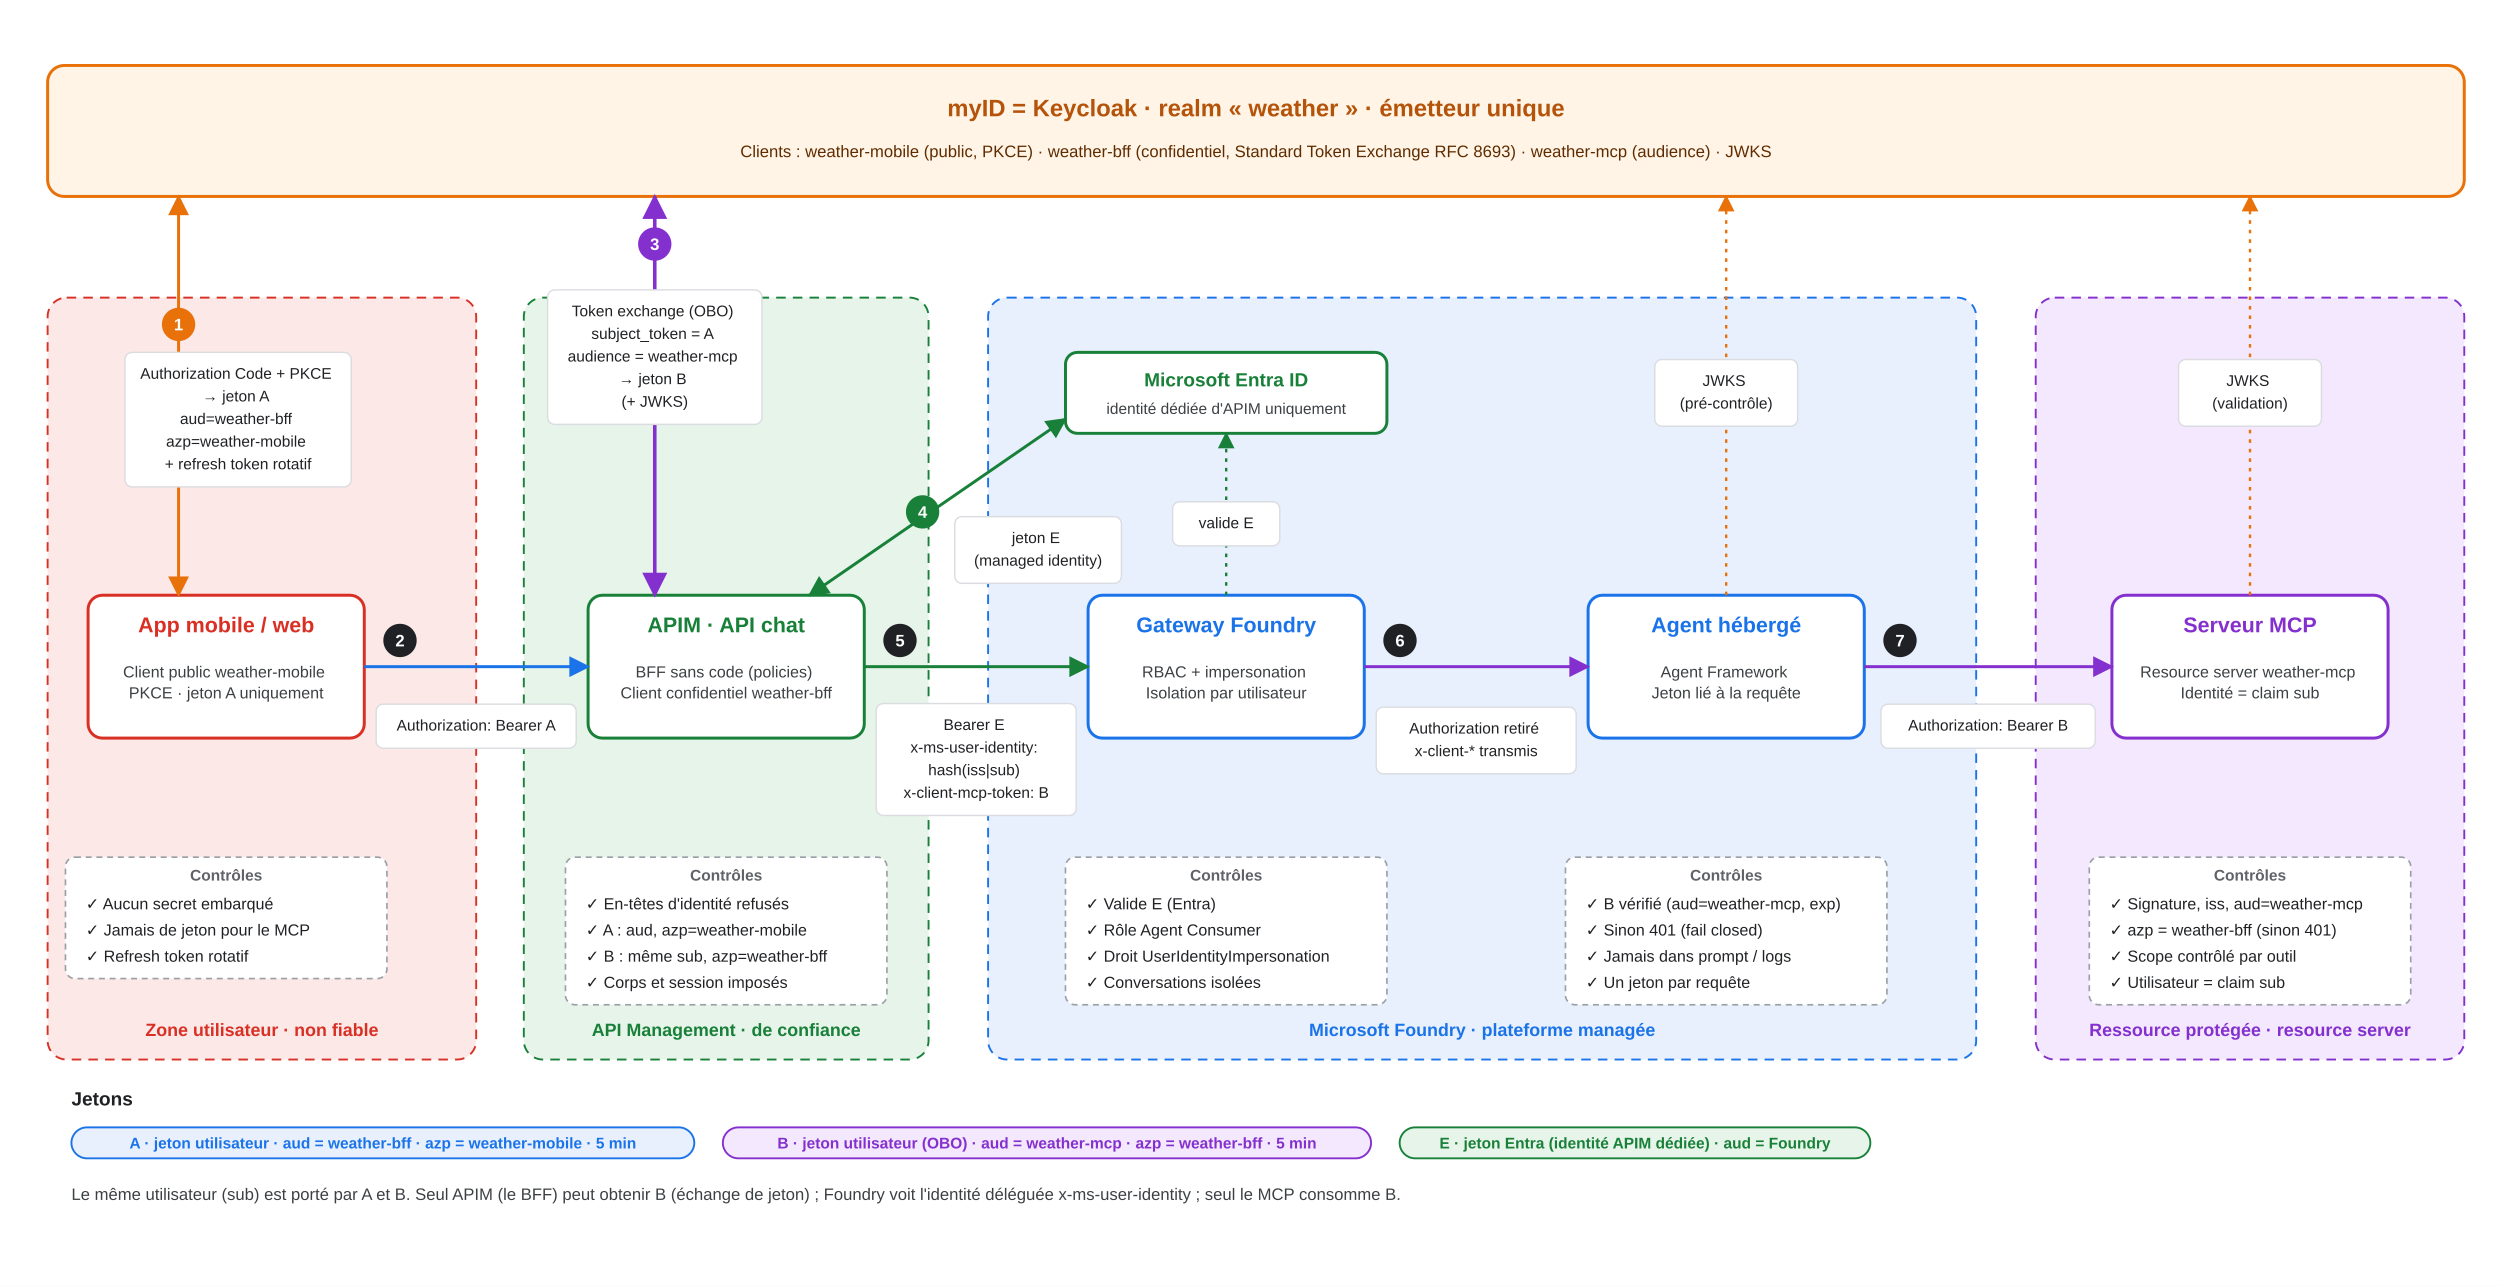
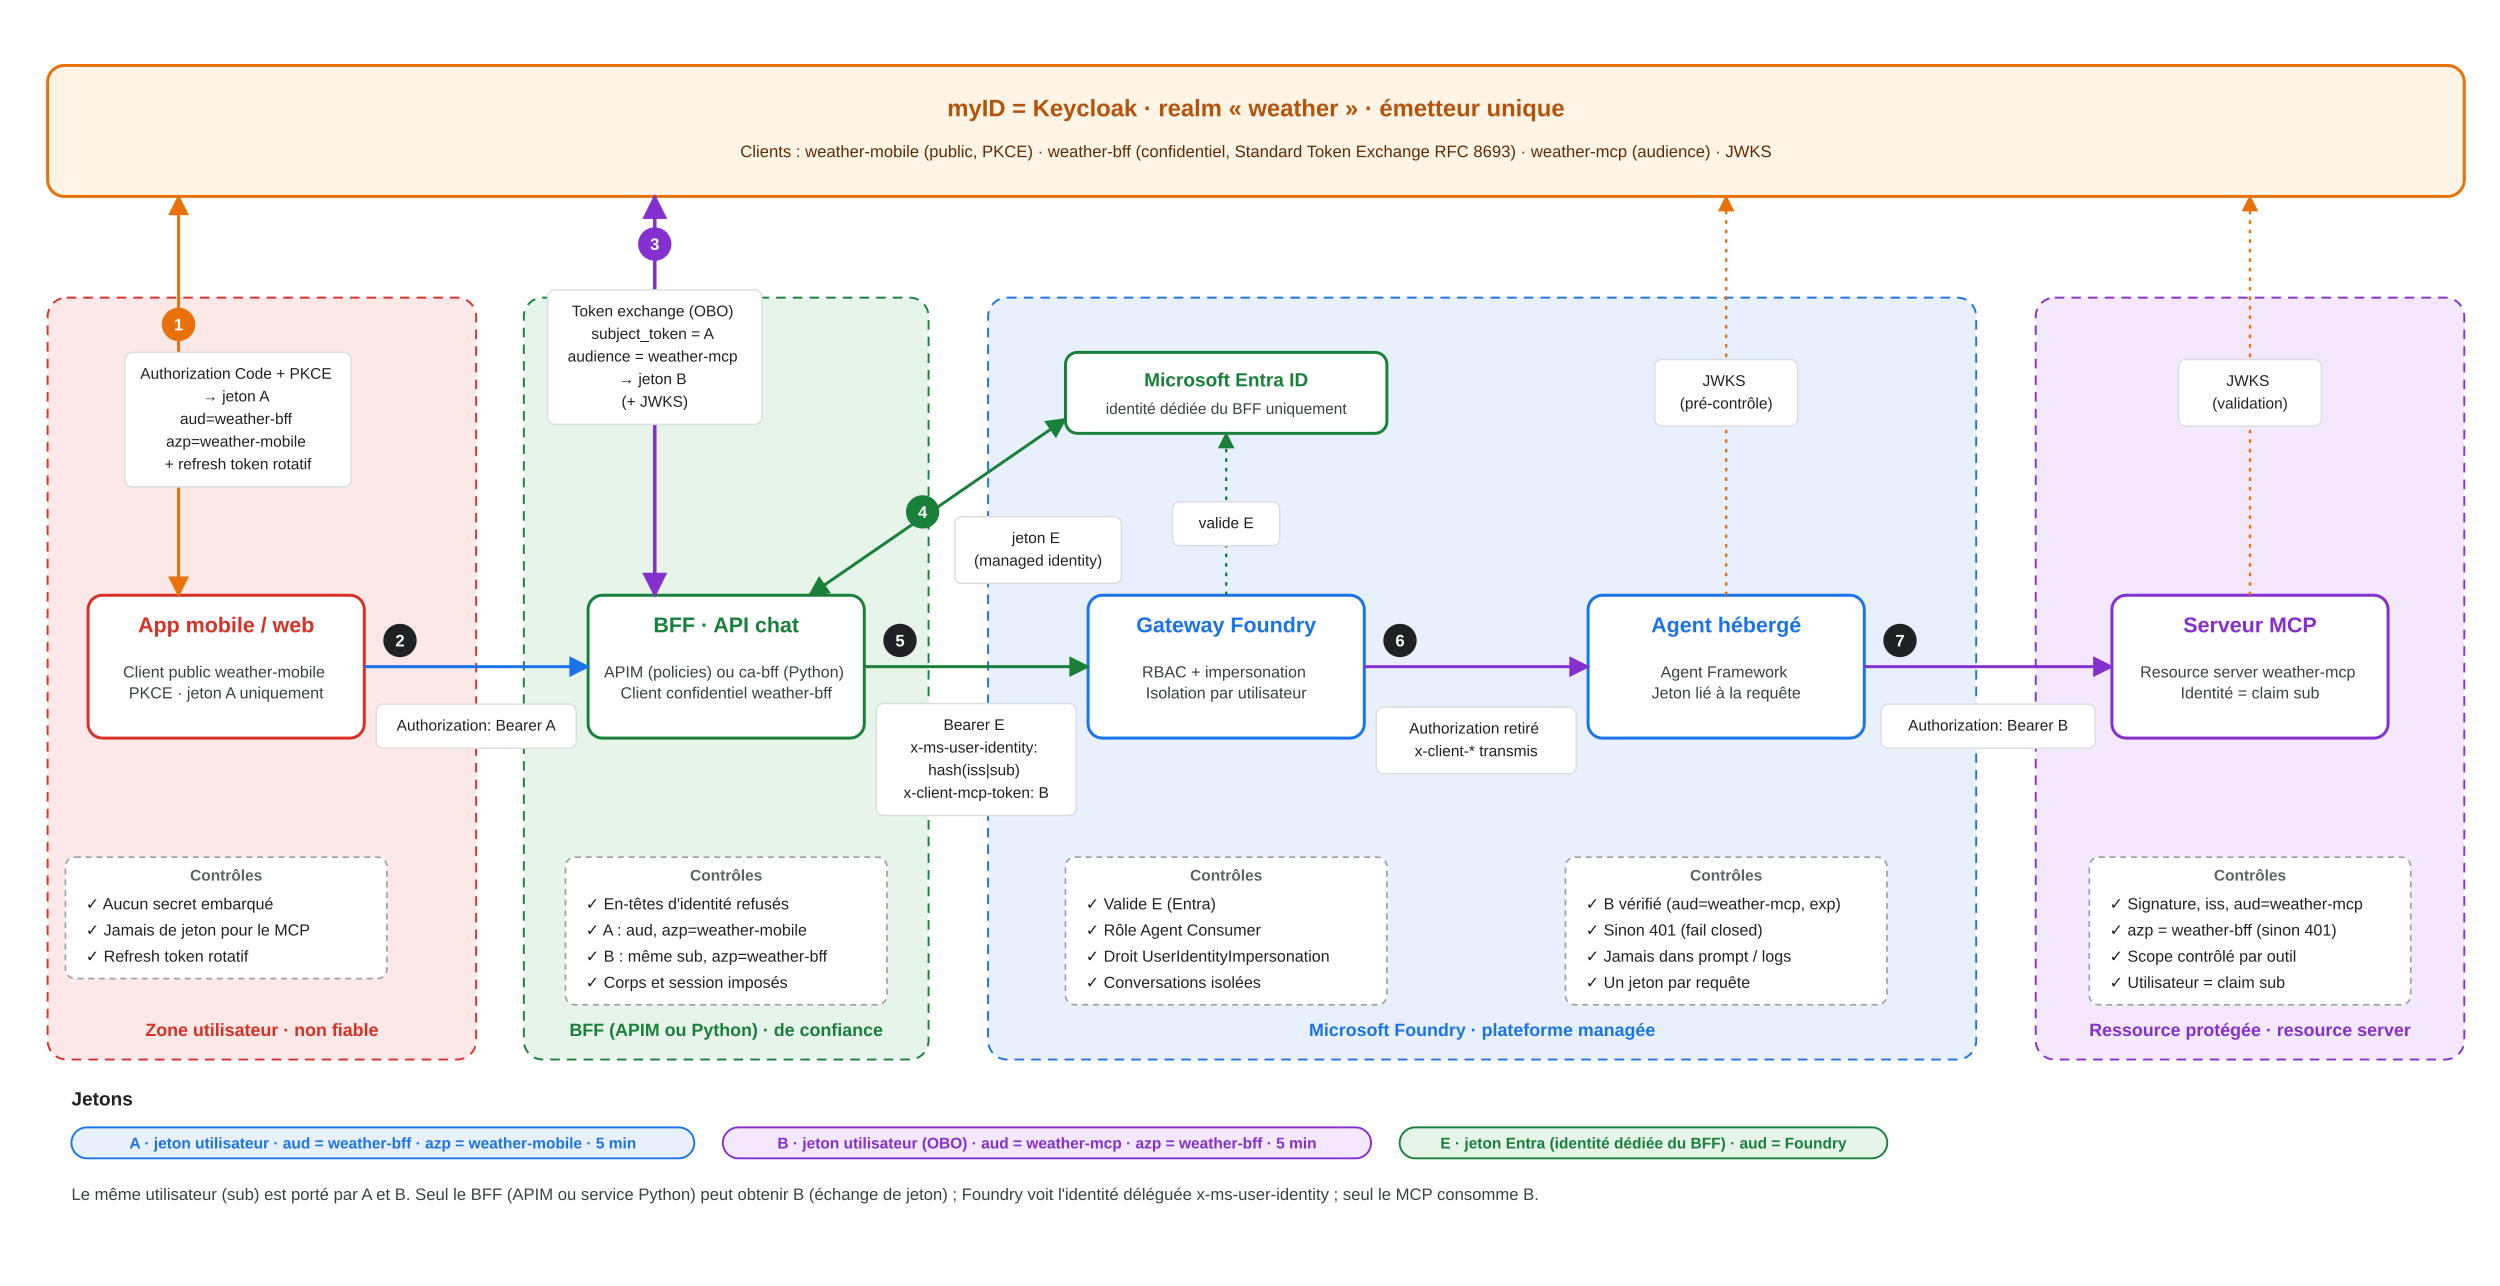
<svg xmlns="http://www.w3.org/2000/svg" width="2100" height="1080" viewBox="0 0 2100 1080">
  <defs>
    <marker id="arr" viewBox="0 0 10 10" refX="9" refY="5" markerWidth="7" markerHeight="7" orient="auto-start-reverse">
      <path d="M0,0 L10,5 L0,10 z" fill="context-stroke" />
    </marker>
    <marker id="arrS" viewBox="0 0 10 10" refX="9" refY="5" markerWidth="7" markerHeight="7" orient="auto-start-reverse">
      <path d="M0,0 L10,5 L0,10 z" fill="context-stroke" />
    </marker>
  </defs>
  <rect width="2100" height="1080" fill="#FFFFFF" />
  <rect x="40" y="250" width="360" height="640" rx="16" fill="#FCE8E6" stroke="#D93025" stroke-width="1.6" stroke-dasharray="8 6" />
  <text font-family="Arial, Helvetica, sans-serif" font-size="15" font-weight="bold" fill="#D93025" text-anchor="middle" dominant-baseline="middle">
    <tspan x="220.0" y="866.0">Zone utilisateur  ·  non fiable</tspan>
  </text>
  <rect x="440" y="250" width="340" height="640" rx="16" fill="#E6F4EA" stroke="#188038" stroke-width="1.6" stroke-dasharray="8 6" />
  <text font-family="Arial, Helvetica, sans-serif" font-size="15" font-weight="bold" fill="#188038" text-anchor="middle" dominant-baseline="middle">
-     <tspan x="610.0" y="866.0">API Management  ·  de confiance</tspan>
+     <tspan x="610.0" y="866.0">BFF (APIM ou Python)  ·  de confiance</tspan>
  </text>
  <rect x="830" y="250" width="830" height="640" rx="16" fill="#E8F0FE" stroke="#1A73E8" stroke-width="1.6" stroke-dasharray="8 6" />
  <text font-family="Arial, Helvetica, sans-serif" font-size="15" font-weight="bold" fill="#1A73E8" text-anchor="middle" dominant-baseline="middle">
    <tspan x="1245.0" y="866.0">Microsoft Foundry  ·  plateforme managée</tspan>
  </text>
  <rect x="1710" y="250" width="360" height="640" rx="16" fill="#F3E8FD" stroke="#8430CE" stroke-width="1.6" stroke-dasharray="8 6" />
  <text font-family="Arial, Helvetica, sans-serif" font-size="15" font-weight="bold" fill="#8430CE" text-anchor="middle" dominant-baseline="middle">
    <tspan x="1890.0" y="866.0">Ressource protégée  ·  resource server</tspan>
  </text>
  <rect x="40" y="55" width="2030" height="110" rx="14" fill="#FFF4E5" stroke="#E8710A" stroke-width="2.5" />
  <text font-family="Arial, Helvetica, sans-serif" font-size="20" font-weight="bold" fill="#B45309" text-anchor="middle" dominant-baseline="middle">
    <tspan x="1055" y="92.0">myID = Keycloak · realm « weather » · émetteur unique</tspan>
  </text>
  <text font-family="Arial, Helvetica, sans-serif" font-size="14" font-weight="normal" fill="#5F2B00" text-anchor="middle" dominant-baseline="middle">
    <tspan x="1055" y="128.0">Clients : weather-mobile (public, PKCE) · weather-bff (confidentiel, Standard Token Exchange RFC 8693) · weather-mcp (audience) · JWKS</tspan>
  </text>
  <rect x="895" y="296" width="270" height="68" rx="10" fill="#FFFFFF" stroke="#188038" stroke-width="2.5" />
  <text font-family="Arial, Helvetica, sans-serif" font-size="16" font-weight="bold" fill="#188038" text-anchor="middle" dominant-baseline="middle">
    <tspan x="1030" y="320.0">Microsoft Entra ID</tspan>
  </text>
  <text font-family="Arial, Helvetica, sans-serif" font-size="13" font-weight="normal" fill="#3C4043" text-anchor="middle" dominant-baseline="middle">
-     <tspan x="1030" y="344.0">identité dédiée d'APIM uniquement</tspan>
+     <tspan x="1030" y="344.0">identité dédiée du BFF uniquement</tspan>
  </text>
  <rect x="74.0" y="500.0" width="232" height="120" rx="12" fill="#FFFFFF" stroke="#D93025" stroke-width="2.5" />
  <text font-family="Arial, Helvetica, sans-serif" font-size="18" font-weight="bold" fill="#D93025" text-anchor="middle" dominant-baseline="middle">
    <tspan x="190" y="526.0">App mobile / web</tspan>
  </text>
  <text font-family="Arial, Helvetica, sans-serif" font-size="13.5" font-weight="normal" fill="#3C4043" text-anchor="middle" dominant-baseline="middle">
    <tspan x="190" y="565.2">Client public weather-mobile</tspan>
    <tspan x="190" y="582.8">PKCE · jeton A uniquement</tspan>
  </text>
  <rect x="494.0" y="500.0" width="232" height="120" rx="12" fill="#FFFFFF" stroke="#188038" stroke-width="2.5" />
  <text font-family="Arial, Helvetica, sans-serif" font-size="18" font-weight="bold" fill="#188038" text-anchor="middle" dominant-baseline="middle">
-     <tspan x="610" y="526.0">APIM · API chat</tspan>
-   </text>
-   <text font-family="Arial, Helvetica, sans-serif" font-size="13.5" font-weight="normal" fill="#3C4043" text-anchor="middle" dominant-baseline="middle">
-     <tspan x="610" y="565.2">BFF sans code (policies)</tspan>
+     <tspan x="610" y="526.0">BFF · API chat</tspan>
+   </text>
+   <text font-family="Arial, Helvetica, sans-serif" font-size="13.5" font-weight="normal" fill="#3C4043" text-anchor="middle" dominant-baseline="middle">
+     <tspan x="610" y="565.2">APIM (policies) ou ca-bff (Python)</tspan>
    <tspan x="610" y="582.8">Client confidentiel weather-bff</tspan>
  </text>
  <rect x="914.0" y="500.0" width="232" height="120" rx="12" fill="#FFFFFF" stroke="#1A73E8" stroke-width="2.5" />
  <text font-family="Arial, Helvetica, sans-serif" font-size="18" font-weight="bold" fill="#1A73E8" text-anchor="middle" dominant-baseline="middle">
    <tspan x="1030" y="526.0">Gateway Foundry</tspan>
  </text>
  <text font-family="Arial, Helvetica, sans-serif" font-size="13.5" font-weight="normal" fill="#3C4043" text-anchor="middle" dominant-baseline="middle">
    <tspan x="1030" y="565.2">RBAC + impersonation</tspan>
    <tspan x="1030" y="582.8">Isolation par utilisateur</tspan>
  </text>
  <rect x="1334.0" y="500.0" width="232" height="120" rx="12" fill="#FFFFFF" stroke="#1A73E8" stroke-width="2.5" />
  <text font-family="Arial, Helvetica, sans-serif" font-size="18" font-weight="bold" fill="#1A73E8" text-anchor="middle" dominant-baseline="middle">
    <tspan x="1450" y="526.0">Agent hébergé</tspan>
  </text>
  <text font-family="Arial, Helvetica, sans-serif" font-size="13.5" font-weight="normal" fill="#3C4043" text-anchor="middle" dominant-baseline="middle">
    <tspan x="1450" y="565.2">Agent Framework</tspan>
    <tspan x="1450" y="582.8">Jeton lié à la requête</tspan>
  </text>
  <rect x="1774.0" y="500.0" width="232" height="120" rx="12" fill="#FFFFFF" stroke="#8430CE" stroke-width="2.5" />
  <text font-family="Arial, Helvetica, sans-serif" font-size="18" font-weight="bold" fill="#8430CE" text-anchor="middle" dominant-baseline="middle">
    <tspan x="1890" y="526.0">Serveur MCP</tspan>
  </text>
  <text font-family="Arial, Helvetica, sans-serif" font-size="13.5" font-weight="normal" fill="#3C4043" text-anchor="middle" dominant-baseline="middle">
    <tspan x="1890" y="565.2">Resource server weather-mcp</tspan>
    <tspan x="1890" y="582.8">Identité = claim sub</tspan>
  </text>
  <line x1="306.0" y1="560" x2="494.0" y2="560" stroke="#1A73E8" stroke-width="2.5" marker-end="url(#arr)" />
  <circle cx="336.0" cy="538" r="14" fill="#202124" />
  <text font-family="Arial, Helvetica, sans-serif" font-size="14" font-weight="bold" fill="#FFFFFF" text-anchor="middle" dominant-baseline="middle">
    <tspan x="336.0" y="539.0">2</tspan>
  </text>
  <rect x="316.0" y="591.5" width="168" height="37" rx="6" fill="#FFFFFF" stroke="#DADCE0" stroke-width="1.2" />
  <text font-family="Arial, Helvetica, sans-serif" font-size="13" font-weight="normal" fill="#202124" text-anchor="middle" dominant-baseline="middle">
    <tspan x="400.0" y="610.0">Authorization: Bearer A</tspan>
  </text>
  <line x1="726.0" y1="560" x2="914.0" y2="560" stroke="#188038" stroke-width="2.5" marker-end="url(#arr)" />
  <circle cx="756.0" cy="538" r="14" fill="#202124" />
  <text font-family="Arial, Helvetica, sans-serif" font-size="14" font-weight="bold" fill="#FFFFFF" text-anchor="middle" dominant-baseline="middle">
    <tspan x="756.0" y="539.0">5</tspan>
  </text>
  <rect x="736.0" y="591.0" width="168" height="94" rx="6" fill="#FFFFFF" stroke="#DADCE0" stroke-width="1.2" />
  <text font-family="Arial, Helvetica, sans-serif" font-size="13" font-weight="normal" fill="#202124" text-anchor="middle" dominant-baseline="middle">
    <tspan x="820.0" y="609.5">Bearer E</tspan>
    <tspan x="820.0" y="628.5">x-ms-user-identity:</tspan>
    <tspan x="820.0" y="647.5">hash(iss|sub)</tspan>
    <tspan x="820.0" y="666.5">x-client-mcp-token: B</tspan>
  </text>
  <line x1="1146.0" y1="560" x2="1334.0" y2="560" stroke="#8430CE" stroke-width="2.5" marker-end="url(#arr)" />
  <circle cx="1176.0" cy="538" r="14" fill="#202124" />
  <text font-family="Arial, Helvetica, sans-serif" font-size="14" font-weight="bold" fill="#FFFFFF" text-anchor="middle" dominant-baseline="middle">
    <tspan x="1176.0" y="539.0">6</tspan>
  </text>
  <rect x="1156.0" y="594.0" width="168" height="56" rx="6" fill="#FFFFFF" stroke="#DADCE0" stroke-width="1.2" />
  <text font-family="Arial, Helvetica, sans-serif" font-size="13" font-weight="normal" fill="#202124" text-anchor="middle" dominant-baseline="middle">
    <tspan x="1240.0" y="612.5">Authorization retiré</tspan>
    <tspan x="1240.0" y="631.5">x-client-* transmis</tspan>
  </text>
  <line x1="1566.0" y1="560" x2="1774.0" y2="560" stroke="#8430CE" stroke-width="2.5" marker-end="url(#arr)" />
  <circle cx="1596.0" cy="538" r="14" fill="#202124" />
  <text font-family="Arial, Helvetica, sans-serif" font-size="14" font-weight="bold" fill="#FFFFFF" text-anchor="middle" dominant-baseline="middle">
    <tspan x="1596.0" y="539.0">7</tspan>
  </text>
  <rect x="1580.0" y="591.5" width="180" height="37" rx="6" fill="#FFFFFF" stroke="#DADCE0" stroke-width="1.2" />
  <text font-family="Arial, Helvetica, sans-serif" font-size="13" font-weight="normal" fill="#202124" text-anchor="middle" dominant-baseline="middle">
    <tspan x="1670.0" y="610.0">Authorization: Bearer B</tspan>
  </text>
  <line x1="150" y1="500.0" x2="150" y2="165" stroke="#E8710A" stroke-width="2.5" marker-end="url(#arr)" marker-start="url(#arrS)" />
  <circle cx="150" cy="272.5" r="14" fill="#E8710A" />
  <text font-family="Arial, Helvetica, sans-serif" font-size="14" font-weight="bold" fill="#FFFFFF" text-anchor="middle" dominant-baseline="middle">
    <tspan x="150" y="273.5">1</tspan>
  </text>
  <rect x="105.0" y="296.0" width="190" height="113" rx="6" fill="#FFFFFF" stroke="#DADCE0" stroke-width="1.2" />
  <text font-family="Arial, Helvetica, sans-serif" font-size="13" font-weight="normal" fill="#202124" text-anchor="middle" dominant-baseline="middle">
    <tspan x="200" y="314.5">Authorization Code + PKCE</tspan>
    <tspan x="200" y="333.5">→ jeton A</tspan>
    <tspan x="200" y="352.5">aud=weather-bff</tspan>
    <tspan x="200" y="371.5">azp=weather-mobile</tspan>
    <tspan x="200" y="390.5">+ refresh token rotatif</tspan>
  </text>
  <line x1="550" y1="500.0" x2="550" y2="165" stroke="#8430CE" stroke-width="3" marker-end="url(#arr)" marker-start="url(#arrS)" />
  <circle cx="550" cy="205" r="14" fill="#8430CE" />
  <text font-family="Arial, Helvetica, sans-serif" font-size="14" font-weight="bold" fill="#FFFFFF" text-anchor="middle" dominant-baseline="middle">
    <tspan x="550" y="206.0">3</tspan>
  </text>
  <rect x="460.0" y="243.5" width="180" height="113" rx="6" fill="#FFFFFF" stroke="#DADCE0" stroke-width="1.2" />
  <text font-family="Arial, Helvetica, sans-serif" font-size="13" font-weight="normal" fill="#202124" text-anchor="middle" dominant-baseline="middle">
    <tspan x="550" y="262.0">Token exchange (OBO)</tspan>
    <tspan x="550" y="281.0">subject_token = A</tspan>
    <tspan x="550" y="300.0">audience = weather-mcp</tspan>
    <tspan x="550" y="319.0">→ jeton B</tspan>
    <tspan x="550" y="338.0">(+ JWKS)</tspan>
  </text>
  <line x1="680" y1="500.0" x2="895" y2="352" stroke="#188038" stroke-width="2.5" marker-end="url(#arr)" marker-start="url(#arrS)" />
  <circle cx="775" cy="430" r="14" fill="#188038" />
  <text font-family="Arial, Helvetica, sans-serif" font-size="14" font-weight="bold" fill="#FFFFFF" text-anchor="middle" dominant-baseline="middle">
    <tspan x="775" y="431.0">4</tspan>
  </text>
  <rect x="802.0" y="434.0" width="140" height="56" rx="6" fill="#FFFFFF" stroke="#DADCE0" stroke-width="1.2" />
  <text font-family="Arial, Helvetica, sans-serif" font-size="13" font-weight="normal" fill="#202124" text-anchor="middle" dominant-baseline="middle">
    <tspan x="872" y="452.5">jeton E</tspan>
    <tspan x="872" y="471.5">(managed identity)</tspan>
  </text>
  <line x1="1030" y1="500.0" x2="1030" y2="364" stroke="#188038" stroke-width="2" stroke-dasharray="3 5" marker-end="url(#arr)" />
  <rect x="985.0" y="421.5" width="90" height="37" rx="6" fill="#FFFFFF" stroke="#DADCE0" stroke-width="1.2" />
  <text font-family="Arial, Helvetica, sans-serif" font-size="13" font-weight="normal" fill="#202124" text-anchor="middle" dominant-baseline="middle">
    <tspan x="1030" y="440.0">valide E</tspan>
  </text>
  <line x1="1450" y1="500.0" x2="1450" y2="165" stroke="#E8710A" stroke-width="2" stroke-dasharray="3 5" marker-end="url(#arr)" />
  <rect x="1390.0" y="302.0" width="120" height="56" rx="6" fill="#FFFFFF" stroke="#DADCE0" stroke-width="1.2" />
  <text font-family="Arial, Helvetica, sans-serif" font-size="13" font-weight="normal" fill="#202124" text-anchor="middle" dominant-baseline="middle">
    <tspan x="1450" y="320.5">JWKS</tspan>
    <tspan x="1450" y="339.5">(pré-contrôle)</tspan>
  </text>
  <line x1="1890" y1="500.0" x2="1890" y2="165" stroke="#E8710A" stroke-width="2" stroke-dasharray="3 5" marker-end="url(#arr)" />
  <rect x="1830.0" y="302.0" width="120" height="56" rx="6" fill="#FFFFFF" stroke="#DADCE0" stroke-width="1.2" />
  <text font-family="Arial, Helvetica, sans-serif" font-size="13" font-weight="normal" fill="#202124" text-anchor="middle" dominant-baseline="middle">
    <tspan x="1890" y="320.5">JWKS</tspan>
    <tspan x="1890" y="339.5">(validation)</tspan>
  </text>
  <rect x="55" y="720" width="270" height="102" rx="8" fill="#FFFFFF" stroke="#9AA0A6" stroke-width="1.4" stroke-dasharray="5 4" />
  <text font-family="Arial, Helvetica, sans-serif" font-size="13" font-weight="bold" fill="#5F6368" text-anchor="middle" dominant-baseline="middle">
    <tspan x="190" y="736.0">Contrôles</tspan>
  </text>
  <text font-family="Arial, Helvetica, sans-serif" font-size="13.5" font-weight="normal" fill="#202124" text-anchor="start" dominant-baseline="middle">
    <tspan x="72" y="760.0">✓  Aucun secret embarqué</tspan>
  </text>
  <text font-family="Arial, Helvetica, sans-serif" font-size="13.5" font-weight="normal" fill="#202124" text-anchor="start" dominant-baseline="middle">
    <tspan x="72" y="782.0">✓  Jamais de jeton pour le MCP</tspan>
  </text>
  <text font-family="Arial, Helvetica, sans-serif" font-size="13.5" font-weight="normal" fill="#202124" text-anchor="start" dominant-baseline="middle">
    <tspan x="72" y="804.0">✓  Refresh token rotatif</tspan>
  </text>
  <rect x="475" y="720" width="270" height="124" rx="8" fill="#FFFFFF" stroke="#9AA0A6" stroke-width="1.4" stroke-dasharray="5 4" />
  <text font-family="Arial, Helvetica, sans-serif" font-size="13" font-weight="bold" fill="#5F6368" text-anchor="middle" dominant-baseline="middle">
    <tspan x="610" y="736.0">Contrôles</tspan>
  </text>
  <text font-family="Arial, Helvetica, sans-serif" font-size="13.5" font-weight="normal" fill="#202124" text-anchor="start" dominant-baseline="middle">
    <tspan x="492" y="760.0">✓  En-têtes d'identité refusés</tspan>
  </text>
  <text font-family="Arial, Helvetica, sans-serif" font-size="13.5" font-weight="normal" fill="#202124" text-anchor="start" dominant-baseline="middle">
    <tspan x="492" y="782.0">✓  A : aud, azp=weather-mobile</tspan>
  </text>
  <text font-family="Arial, Helvetica, sans-serif" font-size="13.5" font-weight="normal" fill="#202124" text-anchor="start" dominant-baseline="middle">
    <tspan x="492" y="804.0">✓  B : même sub, azp=weather-bff</tspan>
  </text>
  <text font-family="Arial, Helvetica, sans-serif" font-size="13.5" font-weight="normal" fill="#202124" text-anchor="start" dominant-baseline="middle">
    <tspan x="492" y="826.0">✓  Corps et session imposés</tspan>
  </text>
  <rect x="895" y="720" width="270" height="124" rx="8" fill="#FFFFFF" stroke="#9AA0A6" stroke-width="1.4" stroke-dasharray="5 4" />
  <text font-family="Arial, Helvetica, sans-serif" font-size="13" font-weight="bold" fill="#5F6368" text-anchor="middle" dominant-baseline="middle">
    <tspan x="1030" y="736.0">Contrôles</tspan>
  </text>
  <text font-family="Arial, Helvetica, sans-serif" font-size="13.5" font-weight="normal" fill="#202124" text-anchor="start" dominant-baseline="middle">
    <tspan x="912" y="760.0">✓  Valide E (Entra)</tspan>
  </text>
  <text font-family="Arial, Helvetica, sans-serif" font-size="13.5" font-weight="normal" fill="#202124" text-anchor="start" dominant-baseline="middle">
    <tspan x="912" y="782.0">✓  Rôle Agent Consumer</tspan>
  </text>
  <text font-family="Arial, Helvetica, sans-serif" font-size="13.5" font-weight="normal" fill="#202124" text-anchor="start" dominant-baseline="middle">
    <tspan x="912" y="804.0">✓  Droit UserIdentityImpersonation</tspan>
  </text>
  <text font-family="Arial, Helvetica, sans-serif" font-size="13.5" font-weight="normal" fill="#202124" text-anchor="start" dominant-baseline="middle">
    <tspan x="912" y="826.0">✓  Conversations isolées</tspan>
  </text>
  <rect x="1315" y="720" width="270" height="124" rx="8" fill="#FFFFFF" stroke="#9AA0A6" stroke-width="1.4" stroke-dasharray="5 4" />
  <text font-family="Arial, Helvetica, sans-serif" font-size="13" font-weight="bold" fill="#5F6368" text-anchor="middle" dominant-baseline="middle">
    <tspan x="1450" y="736.0">Contrôles</tspan>
  </text>
  <text font-family="Arial, Helvetica, sans-serif" font-size="13.5" font-weight="normal" fill="#202124" text-anchor="start" dominant-baseline="middle">
    <tspan x="1332" y="760.0">✓  B vérifié (aud=weather-mcp, exp)</tspan>
  </text>
  <text font-family="Arial, Helvetica, sans-serif" font-size="13.5" font-weight="normal" fill="#202124" text-anchor="start" dominant-baseline="middle">
    <tspan x="1332" y="782.0">✓  Sinon 401 (fail closed)</tspan>
  </text>
  <text font-family="Arial, Helvetica, sans-serif" font-size="13.5" font-weight="normal" fill="#202124" text-anchor="start" dominant-baseline="middle">
    <tspan x="1332" y="804.0">✓  Jamais dans prompt / logs</tspan>
  </text>
  <text font-family="Arial, Helvetica, sans-serif" font-size="13.5" font-weight="normal" fill="#202124" text-anchor="start" dominant-baseline="middle">
    <tspan x="1332" y="826.0">✓  Un jeton par requête</tspan>
  </text>
  <rect x="1755" y="720" width="270" height="124" rx="8" fill="#FFFFFF" stroke="#9AA0A6" stroke-width="1.4" stroke-dasharray="5 4" />
  <text font-family="Arial, Helvetica, sans-serif" font-size="13" font-weight="bold" fill="#5F6368" text-anchor="middle" dominant-baseline="middle">
    <tspan x="1890" y="736.0">Contrôles</tspan>
  </text>
  <text font-family="Arial, Helvetica, sans-serif" font-size="13.5" font-weight="normal" fill="#202124" text-anchor="start" dominant-baseline="middle">
    <tspan x="1772" y="760.0">✓  Signature, iss, aud=weather-mcp</tspan>
  </text>
  <text font-family="Arial, Helvetica, sans-serif" font-size="13.5" font-weight="normal" fill="#202124" text-anchor="start" dominant-baseline="middle">
    <tspan x="1772" y="782.0">✓  azp = weather-bff (sinon 401)</tspan>
  </text>
  <text font-family="Arial, Helvetica, sans-serif" font-size="13.5" font-weight="normal" fill="#202124" text-anchor="start" dominant-baseline="middle">
    <tspan x="1772" y="804.0">✓  Scope contrôlé par outil</tspan>
  </text>
  <text font-family="Arial, Helvetica, sans-serif" font-size="13.5" font-weight="normal" fill="#202124" text-anchor="start" dominant-baseline="middle">
    <tspan x="1772" y="826.0">✓  Utilisateur = claim sub</tspan>
  </text>
  <text font-family="Arial, Helvetica, sans-serif" font-size="16" font-weight="bold" fill="#202124" text-anchor="start" dominant-baseline="middle">
    <tspan x="60" y="924.0">Jetons</tspan>
  </text>
  <rect x="60" y="947" width="523.2" height="26" rx="13" fill="#E8F0FE" stroke="#1A73E8" stroke-width="1.6" />
  <text font-family="Arial, Helvetica, sans-serif" font-size="13" font-weight="bold" fill="#1A73E8" text-anchor="middle" dominant-baseline="middle">
    <tspan x="321.6" y="961.0">A · jeton utilisateur · aud = weather-bff · azp = weather-mobile · 5 min</tspan>
  </text>
  <rect x="607.2" y="947" width="544.5" height="26" rx="13" fill="#F3E8FD" stroke="#8430CE" stroke-width="1.6" />
  <text font-family="Arial, Helvetica, sans-serif" font-size="13" font-weight="bold" fill="#8430CE" text-anchor="middle" dominant-baseline="middle">
    <tspan x="879.45" y="961.0">B · jeton utilisateur (OBO) · aud = weather-mcp · azp = weather-bff · 5 min</tspan>
  </text>
-   <rect x="1175.7" y="947" width="395.4" height="26" rx="13" fill="#E6F4EA" stroke="#188038" stroke-width="1.6" />
+   <rect x="1175.7" y="947" width="409.6" height="26" rx="13" fill="#E6F4EA" stroke="#188038" stroke-width="1.6" />
  <text font-family="Arial, Helvetica, sans-serif" font-size="13" font-weight="bold" fill="#188038" text-anchor="middle" dominant-baseline="middle">
-     <tspan x="1373.4" y="961.0">E · jeton Entra (identité APIM dédiée) · aud = Foundry</tspan>
+     <tspan x="1380.5" y="961.0">E · jeton Entra (identité dédiée du BFF) · aud = Foundry</tspan>
  </text>
  <text font-family="Arial, Helvetica, sans-serif" font-size="14" font-weight="normal" fill="#3C4043" text-anchor="start" dominant-baseline="middle">
-     <tspan x="60" y="1004.0">Le même utilisateur (sub) est porté par A et B. Seul APIM (le BFF) peut obtenir B (échange de jeton) ; Foundry voit l'identité déléguée x-ms-user-identity ; seul le MCP consomme B.</tspan>
+     <tspan x="60" y="1004.0">Le même utilisateur (sub) est porté par A et B. Seul le BFF (APIM ou service Python) peut obtenir B (échange de jeton) ; Foundry voit l'identité déléguée x-ms-user-identity ; seul le MCP consomme B.</tspan>
  </text>
</svg>
